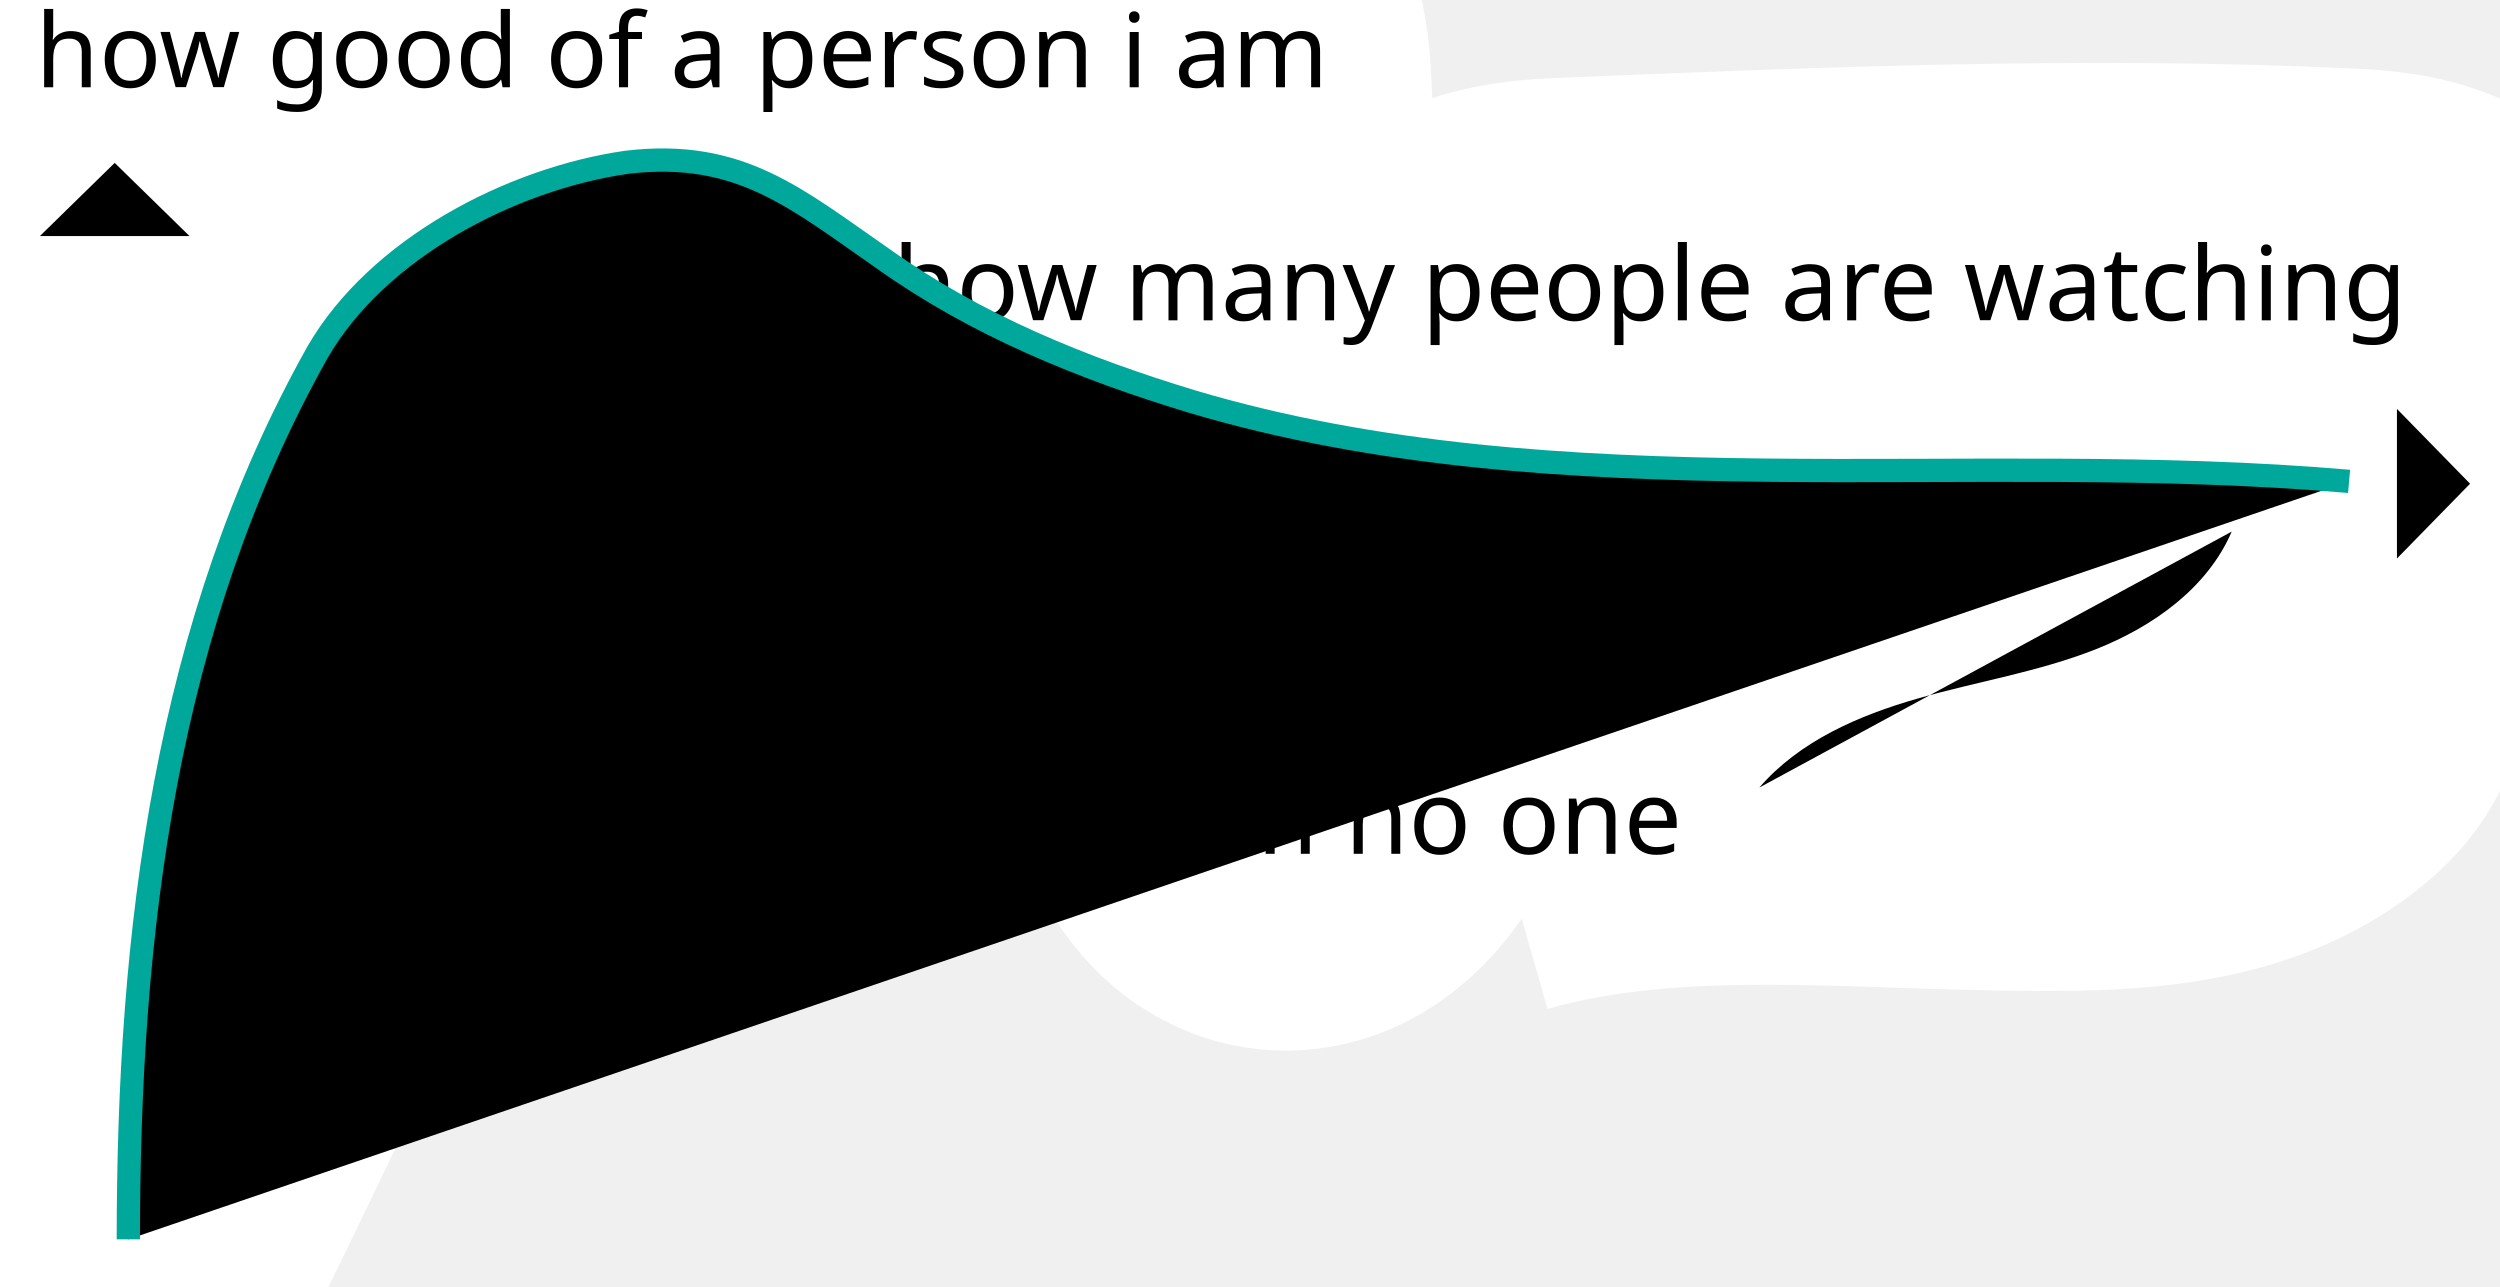
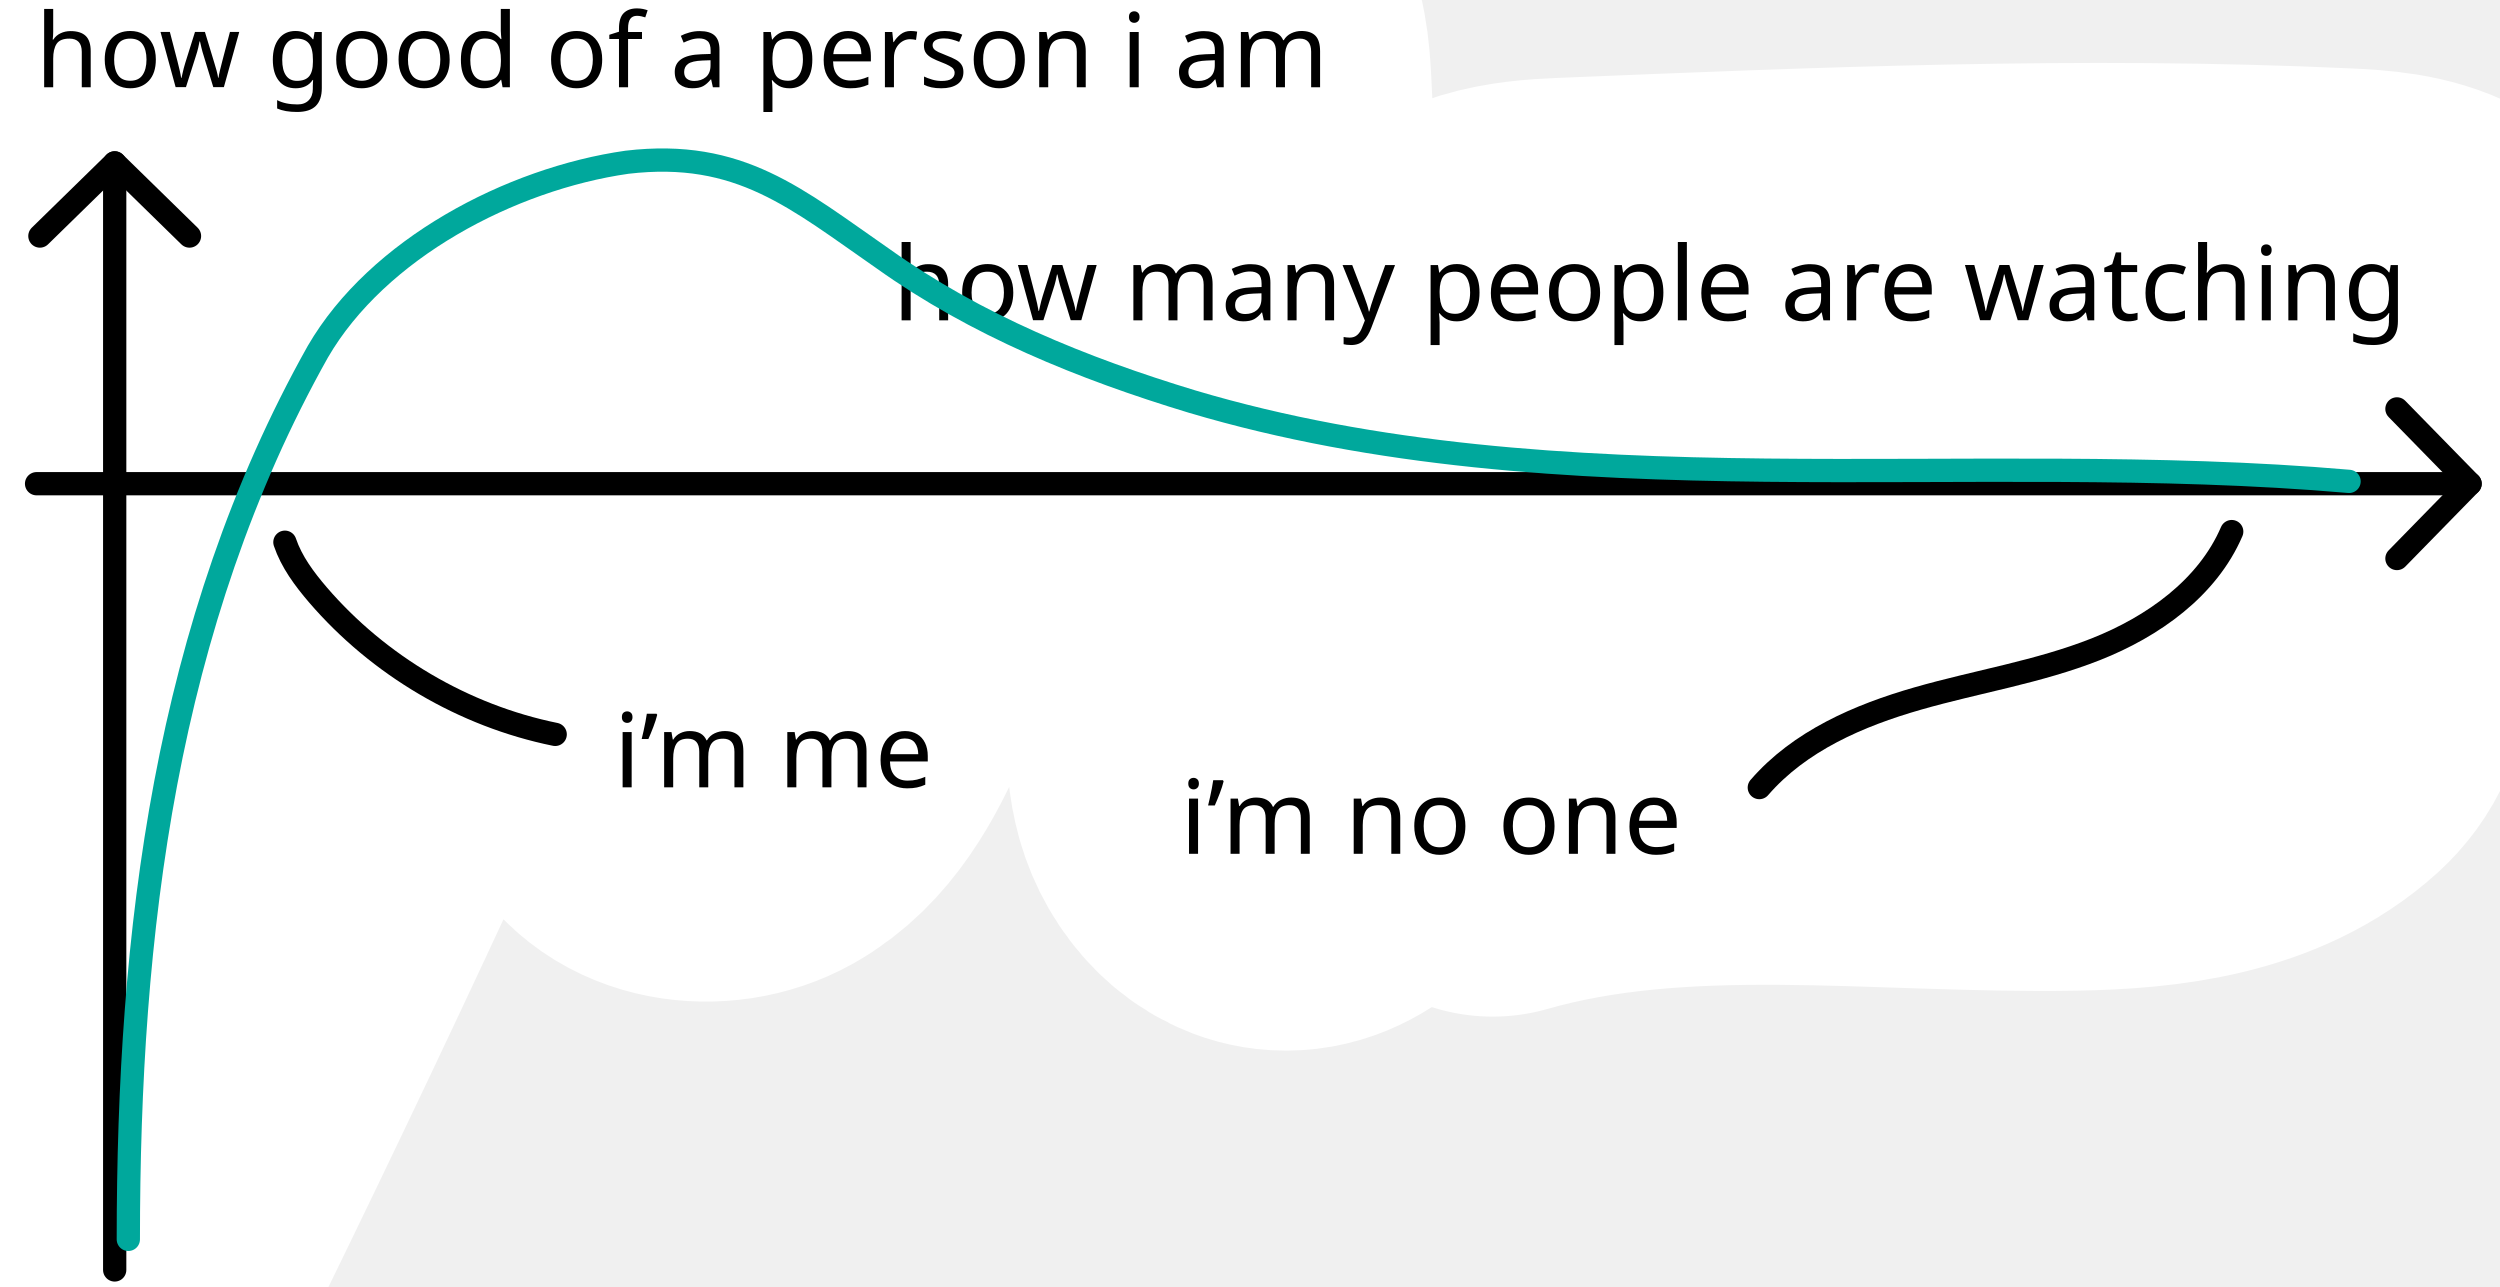
<svg xmlns="http://www.w3.org/2000/svg" version="1.1" id="Layer_1" x="0px" y="0px" viewBox="0 0 752 387" enable-background="new 0 0 752 387" xml:space="preserve">
-   <path stroke="#FFFFFF" stroke-width="120" d="  M61.6-25.2C35.1,59.9,8.6,145-17.9,230.2c5.5,4.6,14,3.4,19.8-0.8c5.8-4.2,9.3-10.7,12.4-17.1C42.1,155.1,52,90.4,81.2,33.9  c11.4-22.1,31.1-45.4,55.8-42.3c10.4,23.3,4.8,50.8-6,73.9s-26.4,43.8-36.8,67.1c-13.8,30.7-18.3,64.8-27.7,97.2  C51.7,280.6,24.1,329,22.8,382c9,1.7,15.7-8,19.7-16.3C86.9,274.8,129.2,182.9,169.3,90c14.4-33.3,29.3-67.8,56.5-91.7  c3.2-2.8,6.9-5.6,11.2-5.4c8.4,0.2,12,10.7,12.9,19.1c7.8,75.7-26.2,148.7-59.3,217.2c5.9,12.8,24.4,15.2,36.7,8.3  c12.3-6.9,19.4-20.2,25.1-33.1c29.7-68.2,35.5-150,87.7-202.9c1.9-2,4-3.9,6.5-5c6.9-3,15.2,1.4,19.1,7.8c3.9,6.4,4.5,14.2,4.9,21.7  c3.2,59.8,1.1,119.8-6.3,179.2c-1.3,10.3-2.7,20.9,0.1,30.9c2.8,10,10.9,19.3,21.3,19.9c12.2,0.7,21.9-10.3,27-21.5  c8.9-19.6,9.9-41.7,11.6-63.2c1.6-20,3.9-40,6.9-59.9c0.8-5,1.6-10.1,4.2-14.4c6.8-11.3,22.2-13.1,35.3-13.6  c77.8-3.2,155.6-6.5,233.4-2.9c8.9,0.4,18.1,1,25.9,5.1c7.9,4.1,14.1,12.8,12.5,21.5c-2.3,12.7-17.8,17.4-30.7,18.7  c-57.4,6-116.6-4.4-172.5,10.2c-14.5,3.8-31.2,12.7-31,27.7c0.1,9.3,7.4,17.4,15.9,21.2c8.5,3.8,18.1,4.3,27.4,4.7  c44.5,2,89,4,133.5,6c4.9,0.2,10.6,0.8,13.4,4.9c3.8,5.5-0.6,13-5.5,17.5c-18.2,16.5-44.7,19.6-69.3,20c-58.5,1-118.4-8.3-174.7,7.8  " />
+   <path fill="none" stroke="#FFFFFF" stroke-width="120" stroke-linecap="round" stroke-linejoin="round" stroke-miterlimit="10" d="  M61.6-25.2C35.1,59.9,8.6,145-17.9,230.2c5.5,4.6,14,3.4,19.8-0.8c5.8-4.2,9.3-10.7,12.4-17.1C42.1,155.1,52,90.4,81.2,33.9  c11.4-22.1,31.1-45.4,55.8-42.3c10.4,23.3,4.8,50.8-6,73.9s-26.4,43.8-36.8,67.1c-13.8,30.7-18.3,64.8-27.7,97.2  C51.7,280.6,24.1,329,22.8,382c9,1.7,15.7-8,19.7-16.3C86.9,274.8,129.2,182.9,169.3,90c14.4-33.3,29.3-67.8,56.5-91.7  c3.2-2.8,6.9-5.6,11.2-5.4c8.4,0.2,12,10.7,12.9,19.1c7.8,75.7-26.2,148.7-59.3,217.2c5.9,12.8,24.4,15.2,36.7,8.3  c12.3-6.9,19.4-20.2,25.1-33.1c29.7-68.2,35.5-150,87.7-202.9c1.9-2,4-3.9,6.5-5c6.9-3,15.2,1.4,19.1,7.8c3.9,6.4,4.5,14.2,4.9,21.7  c3.2,59.8,1.1,119.8-6.3,179.2c-1.3,10.3-2.7,20.9,0.1,30.9c2.8,10,10.9,19.3,21.3,19.9c12.2,0.7,21.9-10.3,27-21.5  c8.9-19.6,9.9-41.7,11.6-63.2c1.6-20,3.9-40,6.9-59.9c0.8-5,1.6-10.1,4.2-14.4c6.8-11.3,22.2-13.1,35.3-13.6  c77.8-3.2,155.6-6.5,233.4-2.9c8.9,0.4,18.1,1,25.9,5.1c7.9,4.1,14.1,12.8,12.5,21.5c-2.3,12.7-17.8,17.4-30.7,18.7  c-57.4,6-116.6-4.4-172.5,10.2c-14.5,3.8-31.2,12.7-31,27.7c0.1,9.3,7.4,17.4,15.9,21.2c8.5,3.8,18.1,4.3,27.4,4.7  c44.5,2,89,4,133.5,6c4.9,0.2,10.6,0.8,13.4,4.9c3.8,5.5-0.6,13-5.5,17.5c-18.2,16.5-44.7,19.6-69.3,20c-58.5,1-118.4-8.3-174.7,7.8  " />
  <g>
-     <line stroke-width="7" x1="34.5" y1="382" x2="34.5" y2="49" />
+     <line fill="none" stroke="#000000" stroke-width="7" stroke-linecap="round" stroke-miterlimit="10" x1="34.5" y1="382" x2="34.5" y2="49" />
    <text transform="matrix(1 0 0 1 10.6426 26.2422)" font-family="'PermanentMarker'" font-size="31">how good of a person i am</text>
-     <polyline stroke-width="7" points="   12,71 34.5,49 57,71  " />
+     <polyline fill="none" stroke="#000000" stroke-width="7" stroke-linecap="round" stroke-linejoin="round" stroke-miterlimit="10" points="   12,71 34.5,49 57,71  " />
  </g>
  <g>
-     <line stroke-width="7" x1="11" y1="145.5" x2="743" y2="145.5" />
-     <polyline stroke-width="7" points="   721,123 743,145.5 721,168  " />
+     <line fill="none" stroke="#000000" stroke-width="7" stroke-linecap="round" stroke-miterlimit="10" x1="11" y1="145.5" x2="743" y2="145.5" />
+     <polyline fill="none" stroke="#000000" stroke-width="7" stroke-linecap="round" stroke-linejoin="round" stroke-miterlimit="10" points="   721,123 743,145.5 721,168  " />
    <text transform="matrix(1 0 0 1 268.5605 96.3506)" font-family="'PermanentMarker'" font-size="31">how many people are watching</text>
  </g>
-   <path stroke="#00A89C" stroke-width="7" d="M38.6,372.8  c0-92,11-185,57-267c18-31,58-52,93-57c34-4,51,11,77,29c28,20,60,33,93,43c111,33,233,14,348,24" />
+   <path fill="none" stroke="#00A89C" stroke-width="7" stroke-linecap="round" stroke-miterlimit="10" d="M38.6,372.8  c0-92,11-185,57-267c18-31,58-52,93-57c34-4,51,11,77,29c28,20,60,33,93,43c111,33,233,14,348,24" />
  <g>
-     <path stroke-width="7" d="M85.7,163.1   c2,5.9,5.8,11,9.9,15.8c18.3,21.3,43.9,36.4,71.4,42" />
+     <path fill="none" stroke="#000000" stroke-width="7" stroke-linecap="round" stroke-miterlimit="10" d="M85.7,163.1   c2,5.9,5.8,11,9.9,15.8c18.3,21.3,43.9,36.4,71.4,42" />
    <text transform="matrix(1 0 0 1 184.6426 236.8232)" font-family="'PermanentMarker'" font-size="31">i’m me</text>
  </g>
  <g>
    <text transform="matrix(1 0 0 1 355.0156 256.8232)" font-family="'PermanentMarker'" font-size="31">i’m no one</text>
-     <path stroke-width="7" d="M529.2,236.9   c12.1-14,29.9-21.7,47.7-26.8s36.3-8,53.5-14.8c17.2-6.8,33.6-18.4,40.9-35.4" />
+     <path fill="none" stroke="#000000" stroke-width="7" stroke-linecap="round" stroke-miterlimit="10" d="M529.2,236.9   c12.1-14,29.9-21.7,47.7-26.8s36.3-8,53.5-14.8c17.2-6.8,33.6-18.4,40.9-35.4" />
  </g>
</svg>
